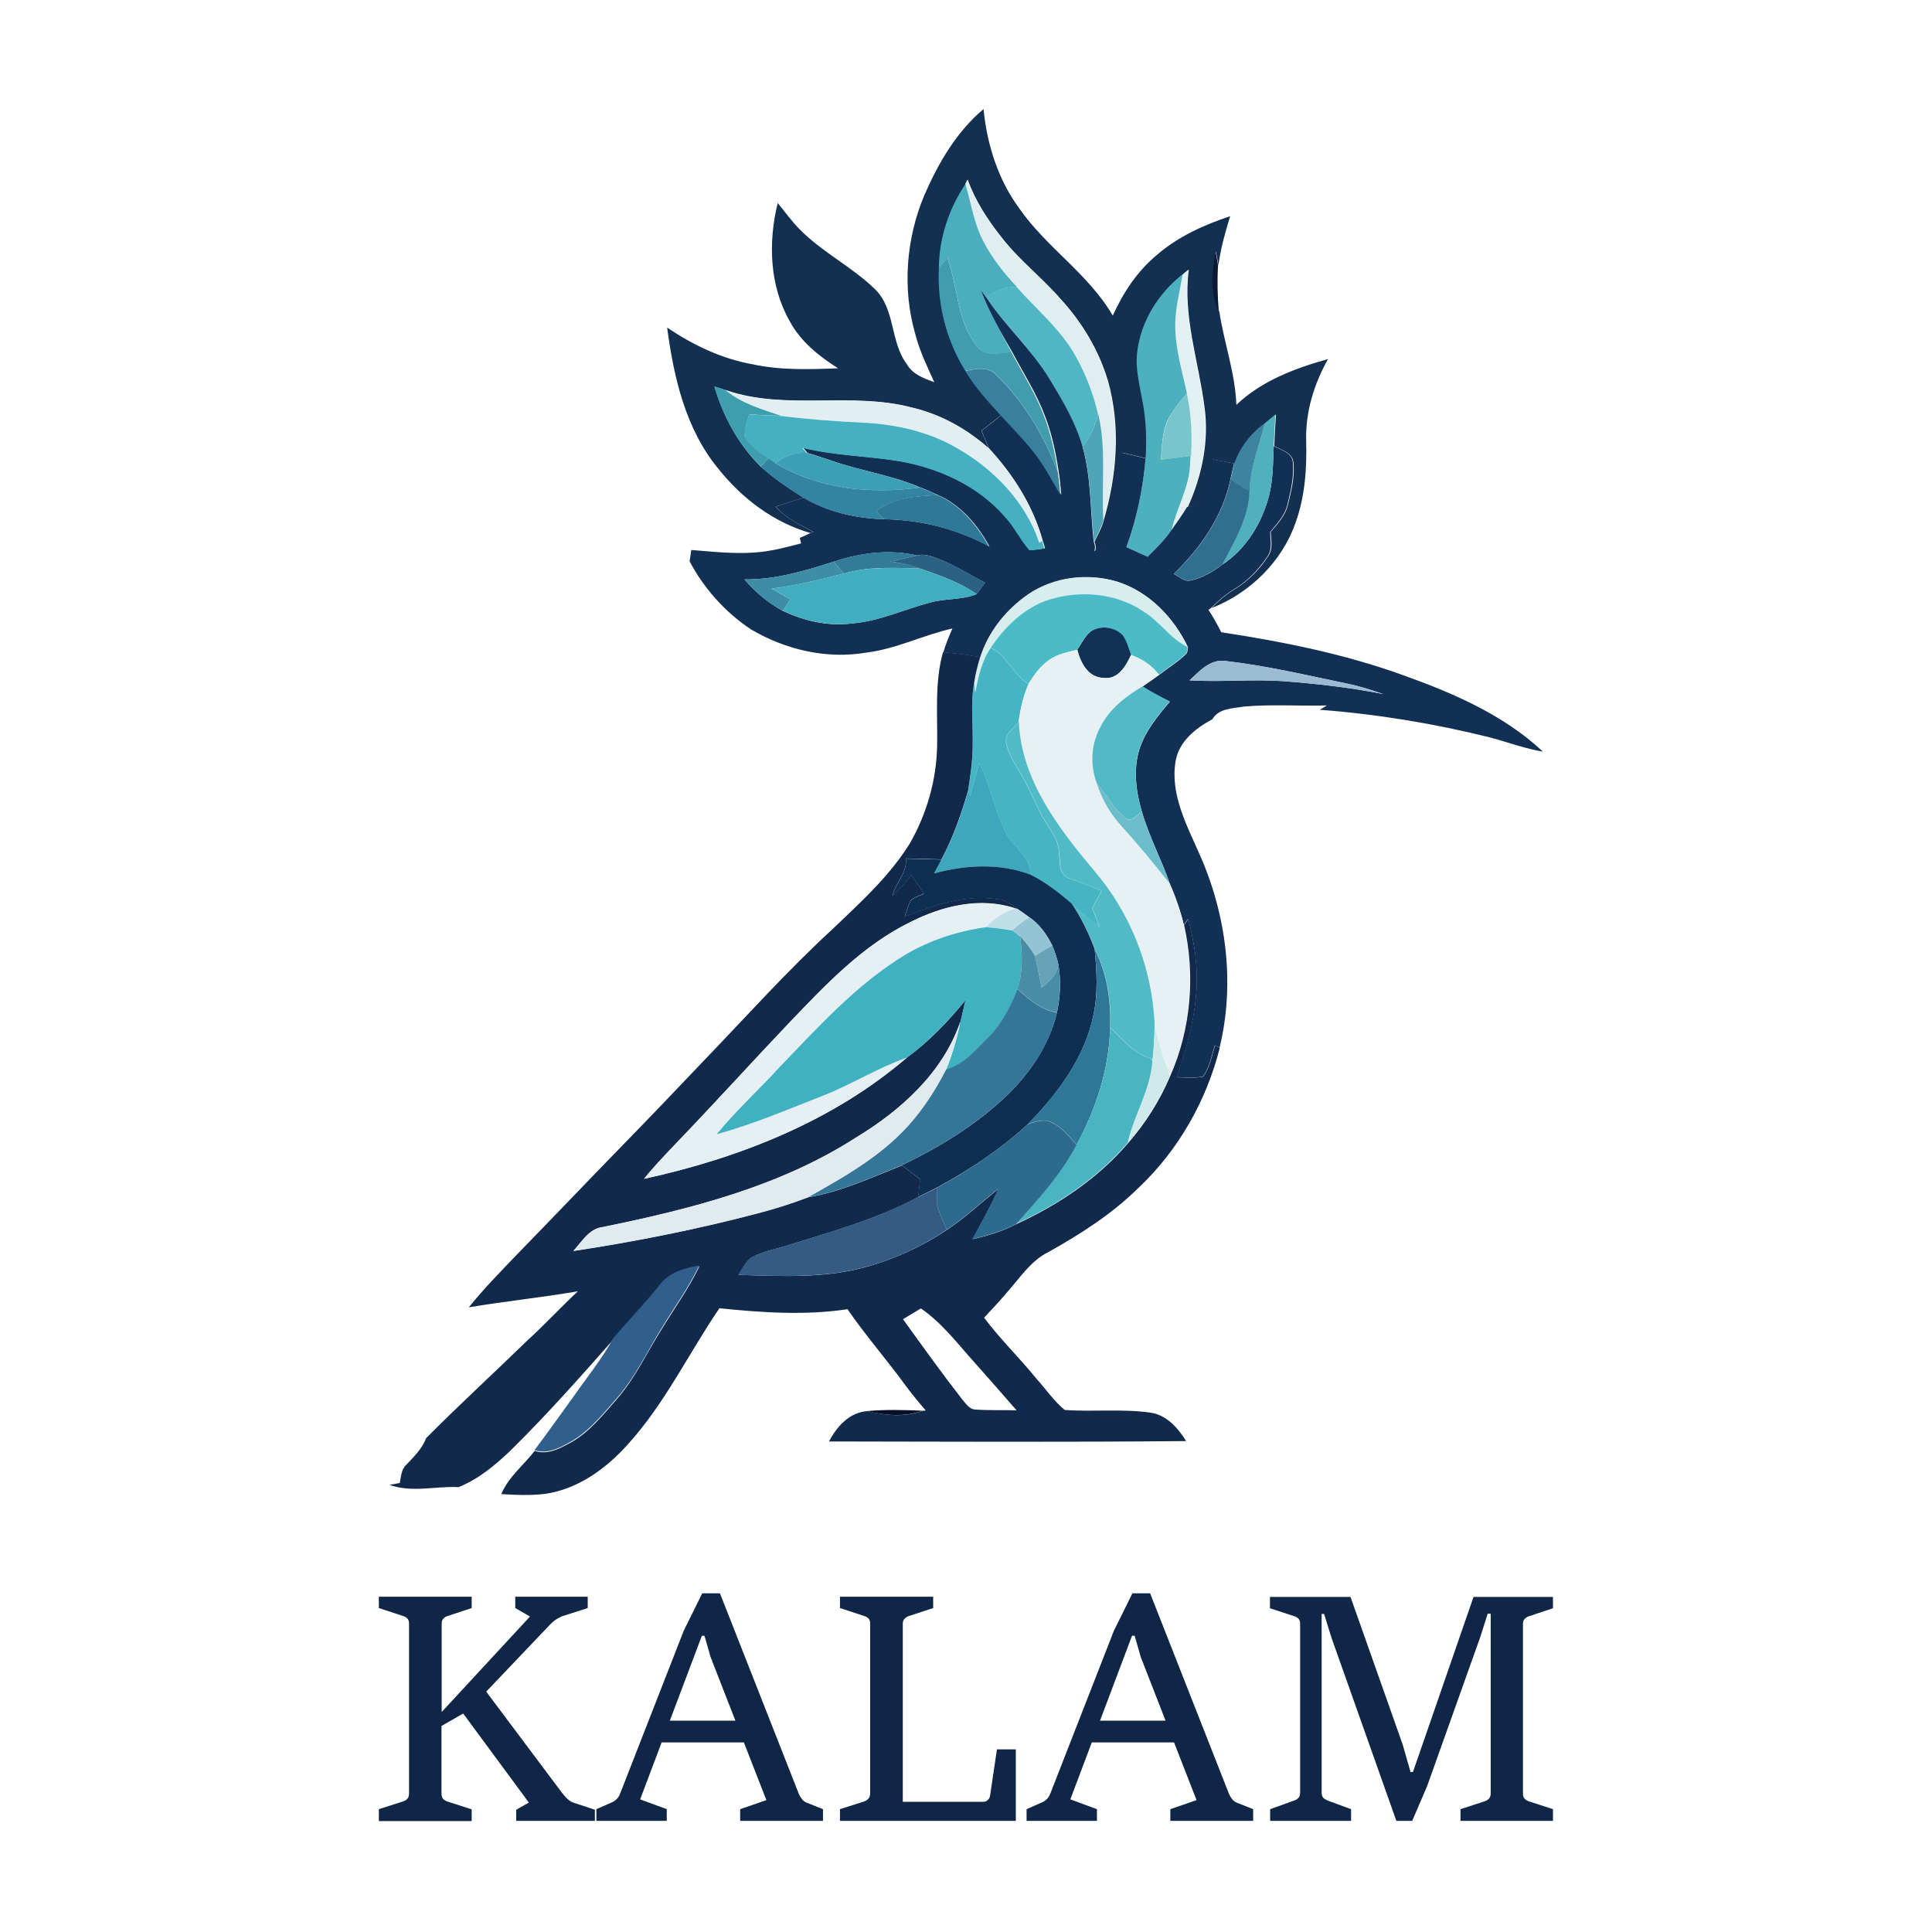
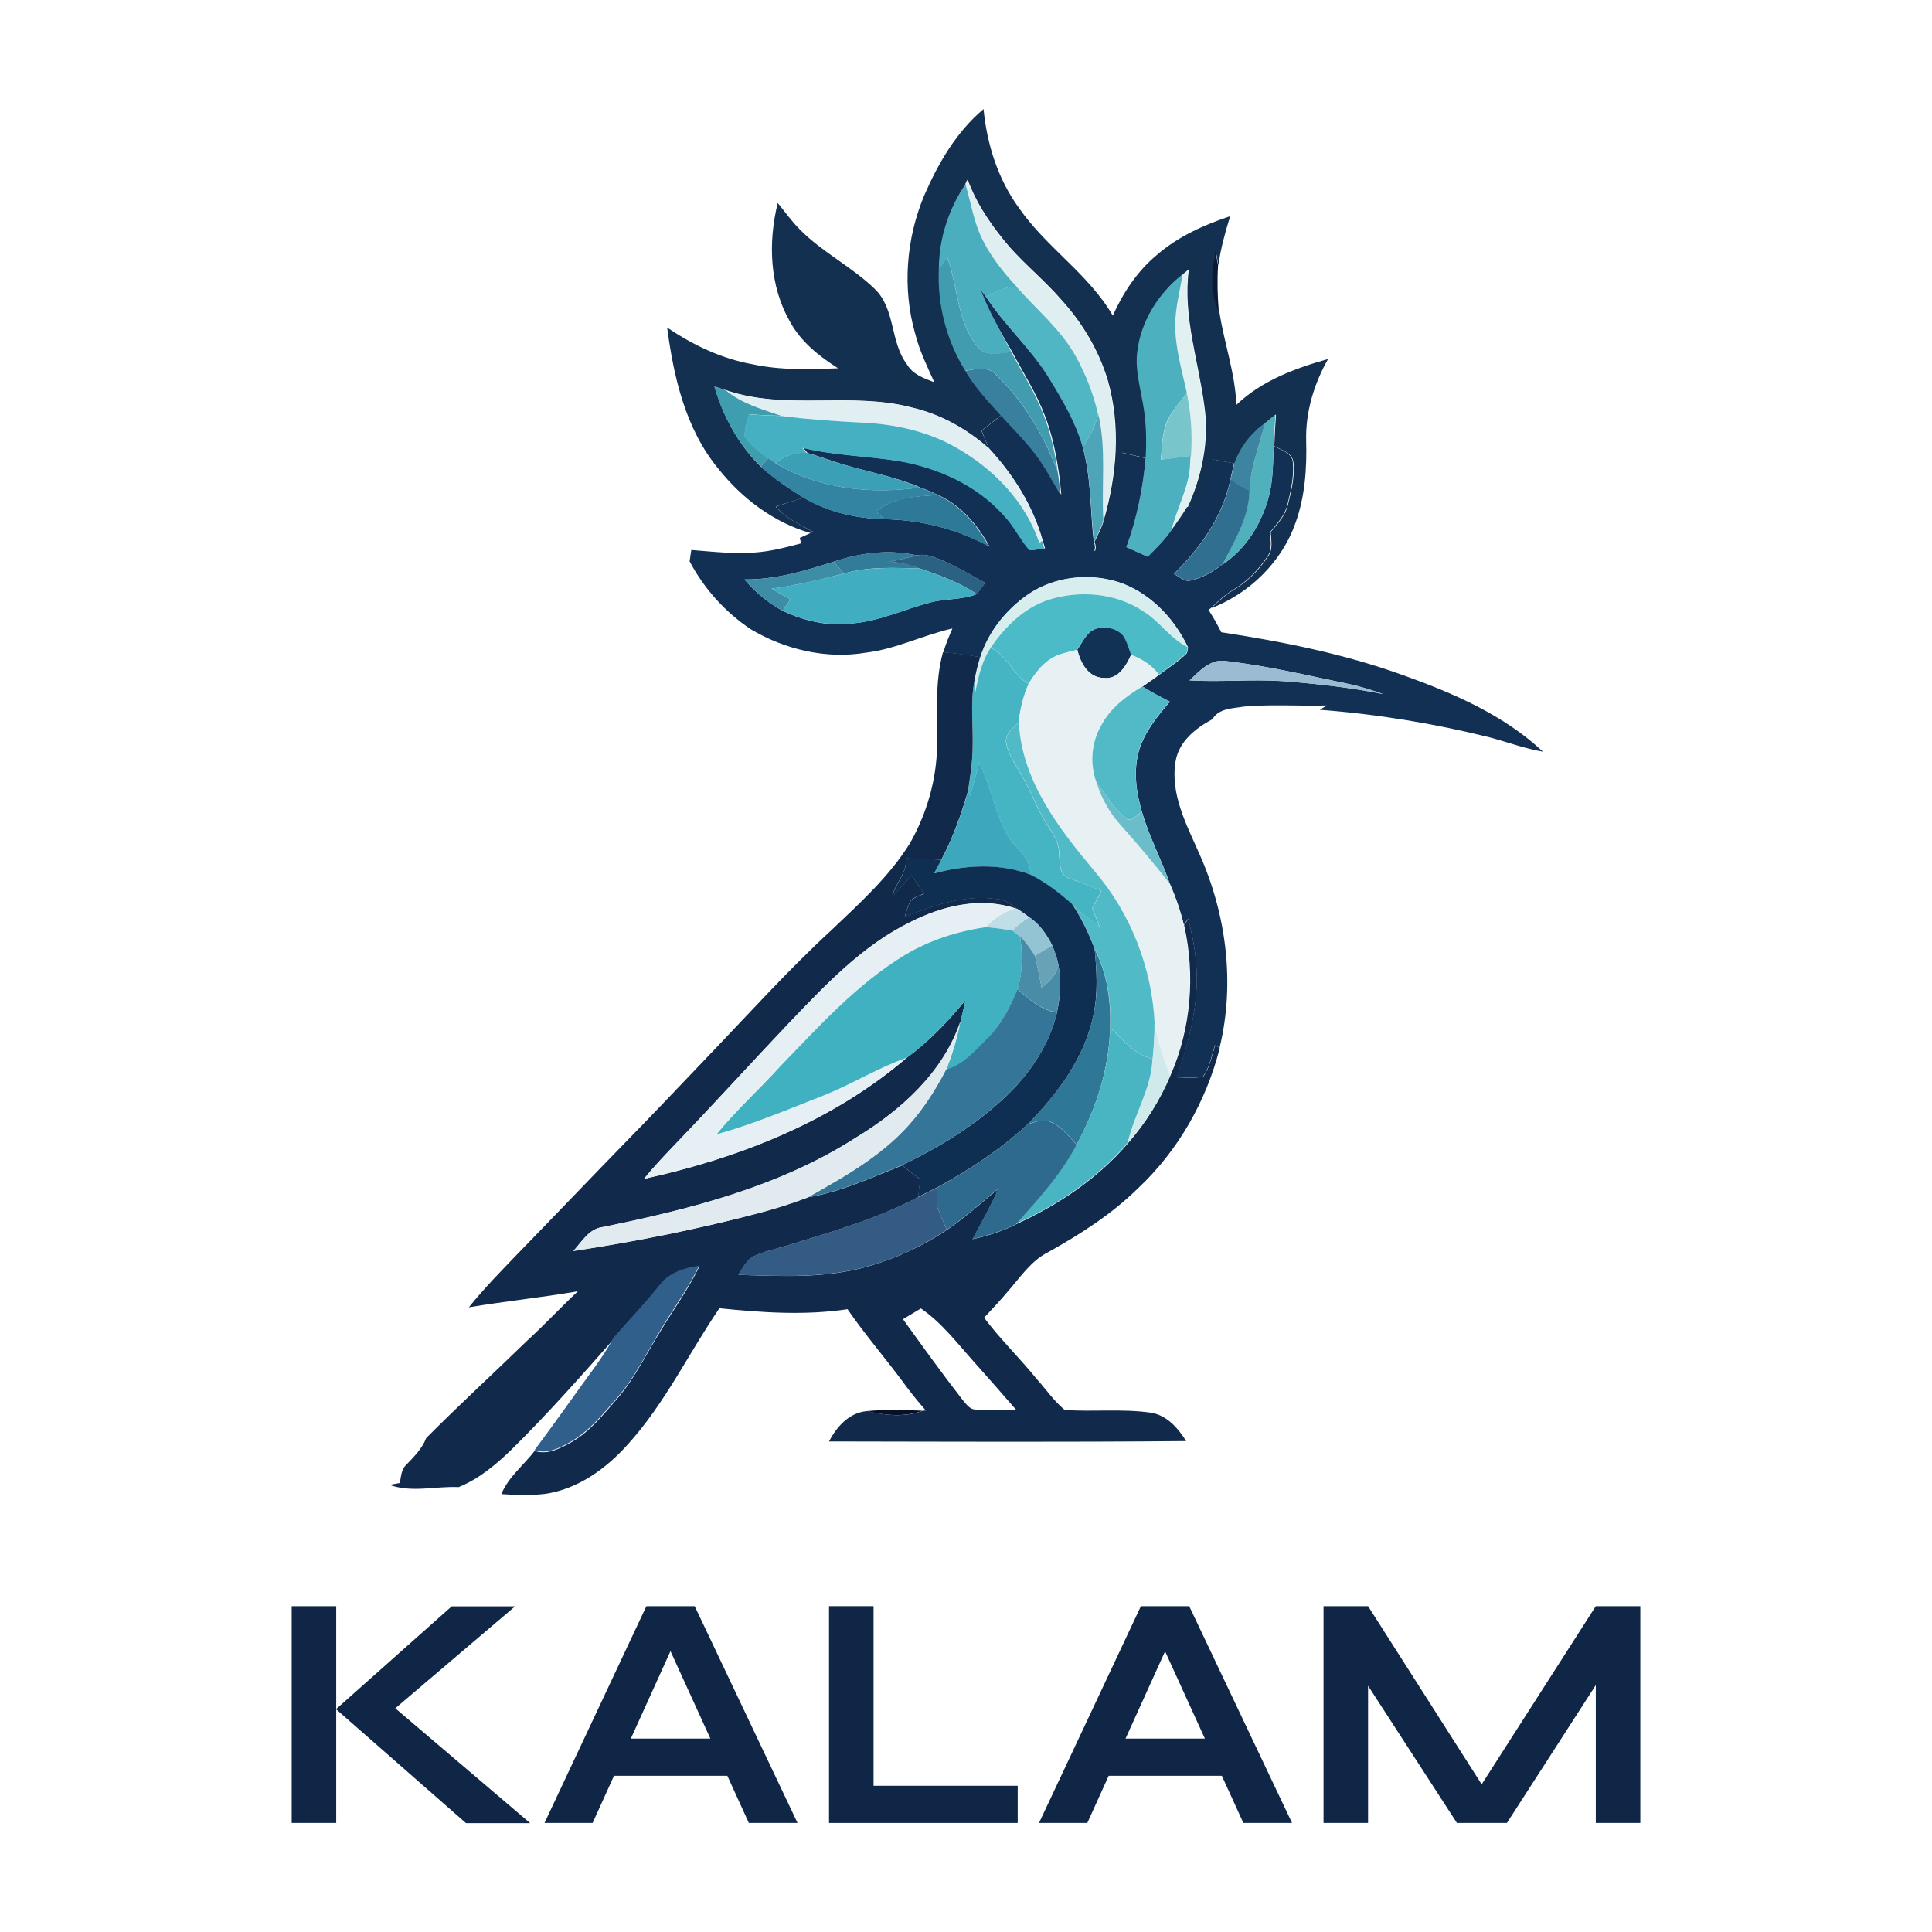
<svg xmlns="http://www.w3.org/2000/svg" version="1.1" id="Layer_1" x="0px" y="0px" viewBox="0 0 1024 1024" style="enable-background:new 0 0 1024 1024;" xml:space="preserve">
  <style type="text/css">
	.st0{fill:#777876;}
	.st1{fill:#133051;}
	.st2{fill:#DFEFF1;}
	.st3{fill:#4AAEBE;}
	.st4{fill:#0B1A34;}
	.st5{fill:#419CB0;}
	.st6{fill:#E1F1F2;}
	.st7{fill:#4DB0BE;}
	.st8{fill:#51B6C4;}
	.st9{fill:#113054;}
	.st10{fill:#39809E;}
	.st11{fill:#3E9EB0;}
	.st12{fill:#E1EFF2;}
	.st13{fill:#79C5CC;}
	.st14{fill:#44B0C1;}
	.st15{fill:#4DA5B7;}
	.st16{fill:#50B1BD;}
	.st17{fill:#3C84A0;}
	.st18{fill:#3B9FB6;}
	.st19{fill:#3383A2;}
	.st20{fill:#306F90;}
	.st21{fill:#2E7997;}
	.st22{fill:#327C99;}
	.st23{fill:#2B6283;}
	.st24{fill:#3C8DA5;}
	.st25{fill:#41ADC0;}
	.st26{fill:#D8EEEE;}
	.st27{fill:#4ABBC7;}
	.st28{fill:#123255;}
	.st29{fill:#46B5C3;}
	.st30{fill:#E7F1F3;}
	.st31{fill:#11294A;}
	.st32{fill:#9ABBD2;}
	.st33{fill:#52BAC6;}
	.st34{fill:#50BBC6;}
	.st35{fill:#3DA8BD;}
	.st36{fill:#6BBEC9;}
	.st37{fill:#0F2F52;}
	.st38{fill:#E6F0F4;}
	.st39{fill:#C0DEE8;}
	.st40{fill:#93C4D3;}
	.st41{fill:#3FB1C1;}
	.st42{fill:#488CA8;}
	.st43{fill:#67A2B6;}
	.st44{fill:#2E7796;}
	.st45{fill:#357598;}
	.st46{fill:#E0EAEF;}
	.st47{fill:#D0EAEC;}
	.st48{fill:#49B5C2;}
	.st49{fill:#2D6A8E;}
	.st50{fill:#335B84;}
	.st51{fill:#305F8C;}
	.st52{fill:#071029;}
	.st53{fill:#0F2646;}
</style>
  <g>
    <g>
      <g id="_x23_133051ff">
        <path class="st1" d="M489.9,103.5c7.4-17,17-33.6,31.4-45.7c1.8,18.7,7.7,37.4,18.9,52.6c14.4,20.8,36.8,34.8,49.6,56.9     c5.5-12.2,13-23.6,23.4-32.2c11.2-9.7,24.9-15.9,38.8-20.5c-2.6,8.6-5.1,17.2-6.2,26.1c-0.4-2.5-0.9-5-1.4-7.5     c-1.9,10.7-3.2,22,1.9,32.1c2.5,16.5,8.4,32.5,9,49.3c13.4-12.8,31.1-19.4,48.6-24.3c-7.4,13.1-12,28-11.6,43.2     c0.4,14.7-0.6,29.6-5.6,43.5c-7.2,20.7-24.3,37.4-44.6,45.3c3.7-3.7,7.7-7.3,12.3-10c7.1-4.3,13.1-10.4,17.6-17.3     c2.9-3.8,1.7-8.7,1.5-13c3.6-4.3,7.7-8.6,9.1-14.3c1.8-7.5,3.8-15.2,2.9-22.9c-0.7-5-6.4-6.3-10.1-8.4c0.2-5.6,0.5-11.1,0.9-16.7     c-1.9,1.5-3.8,3-5.6,4.6c-7.4,5.3-13.2,12.7-16.2,21.4c-3.9-0.7-7.8-1.5-11.8-2.2c-1.2,7.5-1.4,15.5-5.3,22.2     c-1.5,2.9-5.2,2.5-7.9,3.2c7.5-16.5,11.5-35.1,8.9-53.3c-3.1-24.2-11.6-48-8.3-72.7c-0.7,0.6-2.2,1.9-3,2.5     c-12.9,10.1-22.2,25.1-24.1,41.5c-1,8.8,1.4,17.5,3,26.1c1.9,9.8,2.1,19.9,1.6,29.9c-4.3-1.1-8.6-2-12.9-3     c-1.4,15.2-5.3,29.9-7.2,45.1c-0.1,4-4.3,5.3-7.1,7.1c0.6-1.6,0.4-3.3-0.3-4.9c1.7-3.7,3.9-7.4,4.9-11.4     c7-23.9,9.1-49.9,2.2-74.1c-4.8-16.1-13.7-30.9-25-43.2c-9.8-11.3-21.8-20.5-31-32.3c-7.5-9.4-14.2-19.6-18.3-31     c-0.2,0.6-0.7,1.7-0.9,2.3c-8.9,13.2-14,28.7-14.1,44.7c-0.9,19,3.9,38.2,14,54.4c5.1,8.7,12,16,18.8,23.4     c-3.5,2.8-6.9,5.5-10.5,8.3c1.3,3.1,2.5,6.2,3.9,9.3c-11.7-10.4-25.8-18.2-41.1-21.7c-32.2-8.4-66.4,1.8-98.2-9.1     c-2-0.6-4.1-1.3-6.1-1.9c4.6,15.8,12.8,30.9,24.6,42.5c7,6.2,14.7,11.5,22.7,16.4c-5,1.5-10,3.1-14.9,4.7     c5.4,6.2,12.9,9.5,19.9,13.4l-1.5,0.6c-19.5-5.6-36.3-18.4-48.8-34.1c-17.3-21-23.6-48.3-27.1-74.8c13.7,9.3,29,16.6,45.4,19.5     c14.8,3.2,30.1,2.7,45.2,2.1c-10.1-6.4-19.9-14.2-25.6-24.9c-10.8-18.9-11.5-41.9-6.4-62.7c3.9,4.7,7.4,9.7,11.7,14     c12,12.2,27.7,19.8,39.9,31.7c10.9,10.7,7.9,27.9,16.9,39.8c3,5.3,9.1,7.5,14.5,9.5c-3.8-8.4-7.8-16.6-10.1-25.6     C478.2,153,480.2,126.6,489.9,103.5z" />
      </g>
      <g id="_x23_dfeff1ff">
        <path class="st2" d="M512.6,95.3c4.2,11.4,10.8,21.6,18.3,31c9.2,11.8,21.2,21,31,32.3c11.4,12.4,20.2,27.1,25,43.2     c6.9,24.2,4.8,50.2-2.2,74.1c-1-18.8,1.7-37.8-2.7-56.3c-2.4-10.8-6.4-21.3-11.9-31c-8-14.2-20.7-24.6-31.3-36.7     c-6.8-7.4-13.2-15.3-17.8-24.3c-4.8-9.4-6.4-20-9.4-30.1C511.9,97,512.4,95.8,512.6,95.3z" />
      </g>
      <g id="_x23_4aaebeff">
        <path class="st3" d="M497.6,142.3c0.1-15.9,5.2-31.5,14.1-44.7c3,10.1,4.5,20.7,9.4,30.1c4.6,9,10.9,16.9,17.8,24.3     c-5.9-0.2-11.2,2.6-16.1,5.5c-0.9-1.2-1.9-2.5-2.8-3.7c4.3,11.4,10.4,22.1,16.1,32.9c-5.9,0.4-13.5,2.7-17.8-2.7     c-11.2-13.3-10.4-31.7-16.1-47.3C500.6,138.5,499.1,140.4,497.6,142.3z" />
      </g>
      <g id="_x23_0b1a34ff">
        <path class="st4" d="M644.2,133.1c0.5,2.5,1,5,1.4,7.5c-0.5,8.2-0.3,16.4,0.4,24.6C641,155.2,642.3,143.8,644.2,133.1z" />
      </g>
      <g id="_x23_419cb0ff">
        <path class="st5" d="M502.1,136.6c5.8,15.6,4.9,34,16.1,47.3c4.3,5.4,11.9,3.1,17.8,2.7c5.9,11.1,12.8,21.8,17.3,33.7     c3.7,9.5,5.8,19.5,7.3,29.6c-7.2-19-17.8-36.9-32.4-51.1c-4.3-5-11-3.2-16.6-2.3c-10.1-16.2-14.9-35.3-14-54.4     C499.1,140.4,500.6,138.5,502.1,136.6z" />
      </g>
      <g id="_x23_e1f1f2ff">
        <path class="st6" d="M626.8,145.5c0.7-0.6,2.2-1.9,3-2.5c-3.3,24.7,5.2,48.5,8.3,72.7c2.6,18.1-1.3,36.7-8.9,53.3     c-2.4,4.2-5.3,8-8.1,12c2.8-11.9,9.4-22.8,9.8-35.2c1.3-12.4,0.6-24.9-1.8-37.1c-2.5-12.1-6.3-24.1-6.2-36.6     C622.9,163,625.3,154.3,626.8,145.5z" />
      </g>
      <g id="_x23_4db0beff">
        <path class="st7" d="M602.7,186.9c1.8-16.4,11.2-31.4,24.1-41.5c-1.4,8.8-3.8,17.5-3.9,26.5c-0.1,12.5,3.6,24.5,6.2,36.6     c-3.8,4.3-7.4,8.9-10.1,13.9c-3.1,6.6-3.1,14.1-3.7,21.2c5.2-0.7,10.4-1.3,15.5-2c0,1,0,3,0,4c-0.3,12.4-7,23.3-9.8,35.2     c-3.6,5.3-8.2,9.8-12.7,14.3c-3.8-1.7-7.5-3.4-11.3-5.1c5.5-15.2,8.8-31.1,10.2-47.1c0.6-10,0.3-20-1.6-29.9     C604.1,204.4,601.7,195.8,602.7,186.9z" />
      </g>
      <g id="_x23_51b6c4ff">
        <path class="st8" d="M522.7,157.5c4.9-2.9,10.2-5.8,16.1-5.5c10.6,12.1,23.4,22.5,31.3,36.7c5.4,9.7,9.5,20.1,11.9,31     c-1.6,6.2-4.3,12.1-8.2,17.3c-3.7-12.9-10.6-24.6-17.6-36C546.8,185,532.8,172.8,522.7,157.5z" />
      </g>
      <g id="_x23_113054ff">
        <path class="st9" d="M519.9,153.8c0.9,1.2,1.9,2.4,2.8,3.7c10,15.3,24.1,27.6,33.5,43.3c7,11.4,13.9,23.1,17.6,36     c4.6,16.5,4,33.6,5.9,50.4c0.7,1.6,0.9,3.2,0.3,4.9c2.8-1.8,7-3.1,7.1-7.1c1.8-15.1,5.8-29.9,7.2-45.1c4.3,1,8.6,1.9,12.9,3     c-1.4,16.1-4.7,32-10.2,47.1c3.8,1.7,7.5,3.4,11.3,5.1c4.5-4.5,9.1-9,12.7-14.3c2.8-3.9,5.6-7.8,8.1-12c2.7-0.7,6.4-0.3,7.9-3.2     c3.9-6.7,4.2-14.7,5.3-22.2c3.9,0.7,7.8,1.4,11.8,2.2c-0.7,2.7-1.3,5.4-1.9,8.2c-4,19.7-15.9,36.6-30.1,50.4     c2.8,1.3,5.5,4.3,8.9,3.5c6.2-1.3,11.8-4.6,16.8-8.4c12.7-8.3,21-22,24.8-36.5c2.2-8.6,2.1-17.6,2.5-26.4     c3.7,2.1,9.5,3.4,10.1,8.4c0.8,7.7-1.1,15.5-2.9,22.9c-1.4,5.6-5.5,9.9-9.1,14.3c0.1,4.4,1.3,9.3-1.5,13     c-4.6,6.9-10.5,13-17.6,17.3c-4.6,2.7-8.5,6.3-12.3,10c-0.3,0.2-0.9,0.7-1.3,0.9c2.5,3.8,4.7,7.8,6.8,11.9     c32.7,5,65.3,11.5,96.5,22.8c26.5,9.5,53.2,21,74,40.5c-9.5-1.6-18.6-5-27.9-7.5c-29.6-7.4-59.9-12.4-90.4-14.7     c0.9-0.6,2.9-1.7,3.8-2.3c-14.7,0.4-29.4-0.7-44,0.6c-5.9,1-13.4,0.9-16.7,6.7c-8.8,4.7-17.7,11.7-19.5,22.2     c-3,17.5,5.9,33.9,12.7,49.4c14.2,31.9,18.9,68.4,10.6,102.5c-0.6-0.3-1.9-1-2.5-1.3c-1.7,5.6-2.8,11.7-6.3,16.6     c-4.6,0.9-9.4,0.4-14,0.3c6.9-20.1,12.6-41.2,10.1-62.7c-0.6-7.2-2.3-14.3-3.9-21.3c-0.6,0.8-1.8,2.5-2.3,3.3     c-1.8-7.4-4.3-14.7-7.4-21.7c-4.5-12.9-11-25-14.8-38.1c-3.2-10.7-4.7-22.4-1.4-33.2c3.1-9.7,9.7-17.7,16.2-25.3     c-5-2.5-9.9-5-14.5-8c3-2,5.9-4.1,8.8-6.2c4.7-3.7,9.9-6.8,14.2-11c1-0.9,0.8-2.4,1.1-3.6c-7.5-15.8-20.7-29.5-37.6-34.8     c-15.6-4.6-33.3-2.5-46.9,6.7c-11.7,8-21.2,19.7-25.5,33.4c-6.5-1.2-13.1-2.1-19.7-2.6c1.2-4.4,3-8.5,4.8-12.7     c-15.5,3.5-29.9,10.9-45.7,12.8c-21.1,3.6-43-1.6-61.2-12.4c-13.6-9.1-24.8-21.6-32.4-36c0.3-2,0.6-4,0.9-6     c11.3,0.9,22.7,2.2,34.1,1.3c8.2-0.6,16.2-2.7,24.1-4.8c-0.2-0.7-0.5-2.2-0.7-2.9c1.9-0.8,3.8-1.7,5.7-2.6l1.5-0.6     c-7-3.9-14.6-7.1-19.9-13.4c4.9-1.6,9.9-3.3,14.9-4.7c12.9,7.7,27.9,11,42.8,11.4c19.4,0.3,38.5,5.2,55.6,14.5     c-6.3-11.4-15.1-21.9-27.2-27.3c-3.1-1.4-6.2-2.8-9.4-4c-15.4-6.6-32.2-8.9-48-14.5c-4-1.3-7.9-2.7-11.9-3.8     c-0.6-0.7-1.7-2.1-2.3-2.8c16.7,4.1,33.9,4.3,50.8,7c20.9,3.6,41.6,12.8,55.9,28.9c5.3,5.5,8.5,12.6,13.5,18.3     c2.7,0,5.3-0.5,8-0.9c-0.3-1-0.9-3-1.2-4c-5.1-18.5-15.6-35-28.5-49c-1.4-3-2.7-6.2-3.9-9.3c3.5-2.7,7-5.5,10.5-8.3     c5.6,6,11.3,12,16.6,18.4c6,7.3,10.4,15.7,15.1,23.8c-0.4-4.1-0.7-8.2-1.4-12.3c-1.5-10.1-3.6-20.1-7.3-29.6     c-4.5-11.9-11.4-22.6-17.3-33.7C530.3,175.9,524.2,165.2,519.9,153.8 M441.9,297.7c-15.3,4.9-31,9.6-47.3,9.4     c5.7,6.8,12.5,12.4,20.2,16.6c11.5,5.5,24.3,8.4,37.1,6.7c14.2-1.2,27.3-7.4,40.9-11c8.1-2.3,16.9-1.3,24.8-4.5c1.5-2,3-4,4.5-6     c-8.2-4.4-16.1-9.3-24.7-12.7c-3.6-1.3-7.5-2.9-11.4-1.8C471.4,291,456,293,441.9,297.7 M630.5,360.6c16.4,1,32.9-0.7,49.3,0.4     c17.9,1.4,35.8,3.3,53.4,6.9c-6.2-2.2-12.5-4.2-18.9-5.5c-21.3-4.4-42.6-9.5-64.3-12C641.8,348.9,635.8,355.6,630.5,360.6z" />
      </g>
      <g id="_x23_39809eff">
        <path class="st10" d="M511.6,196.6c5.6-1,12.3-2.7,16.6,2.3c14.6,14.2,25.2,32.1,32.4,51.1c0.7,4.1,1,8.2,1.4,12.3     c-4.7-8.1-9.1-16.5-15.1-23.8c-5.2-6.4-11-12.3-16.6-18.4C523.6,212.7,516.7,205.3,511.6,196.6z" />
      </g>
      <g id="_x23_3e9eb0ff">
        <path class="st11" d="M378.6,204.9c2,0.6,4,1.3,6.1,1.9c8.6,7.1,19.4,10.1,29.7,13.6c-5.8-0.2-11.6-0.3-17.3-0.9     c-1,3.8-2.4,7.7-2.4,11.7c3.1,4.9,8,8.3,12.6,11.7c-1.4,1.5-2.7,2.9-4,4.4C391.4,235.8,383.2,220.7,378.6,204.9z" />
      </g>
      <g id="_x23_e1eff2ff">
        <path class="st12" d="M414.4,220.5c-10.3-3.5-21.2-6.6-29.7-13.6c31.8,10.9,66,0.7,98.2,9.1c15.3,3.5,29.4,11.3,41.1,21.7     c12.9,14,23.4,30.5,28.5,49c-0.4,0.3-1.1,0.8-1.4,1.1c-7.2-21.5-23.9-38.8-43.3-50.1c-15.3-9-33-12.9-50.6-13.7     C442.8,223.3,428.5,222.3,414.4,220.5z" />
      </g>
      <g id="_x23_79c5ccff">
        <path class="st13" d="M629.1,208.6c2.5,12.2,3.1,24.7,1.8,37.1c0-1,0-3,0-4c-5.2,0.7-10.4,1.3-15.5,2c0.5-7.1,0.6-14.6,3.7-21.2     C621.7,217.4,625.2,212.8,629.1,208.6z" />
      </g>
      <g id="_x23_44b0c1ff">
        <path class="st14" d="M397,219.6c5.8,0.5,11.6,0.7,17.3,0.9c14.2,1.8,28.4,2.8,42.7,3.5c17.6,0.8,35.3,4.7,50.6,13.7     c19.4,11.2,36.1,28.5,43.3,50.1c0.3-0.3,1.1-0.8,1.4-1.1c0.3,1,0.9,3,1.2,4c-2.7,0.4-5.3,0.9-8,0.9c-5-5.7-8.2-12.8-13.5-18.3     c-14.3-16.1-34.9-25.3-55.9-28.9c-16.9-2.7-34.2-2.9-50.8-7c0.6,0.7,1.7,2.1,2.3,2.8c-6.2-0.7-12,1.6-16.8,5.3     c-1.3-0.8-2.5-1.6-3.7-2.4c-4.6-3.4-9.6-6.8-12.6-11.7C394.6,227.3,396,223.4,397,219.6z" />
      </g>
      <g id="_x23_4da5b7ff">
        <path class="st15" d="M573.9,236.8c3.8-5.1,6.6-11,8.2-17.3c4.4,18.5,1.6,37.5,2.7,56.3c-1.1,4-3.2,7.6-4.9,11.4     C577.9,270.4,578.4,253.3,573.9,236.8z" />
      </g>
      <g id="_x23_50b1bdff">
        <path class="st16" d="M670.4,224.3c1.9-1.5,3.7-3.1,5.6-4.6c-0.3,5.6-0.7,11.1-0.9,16.7c-0.4,8.8-0.3,17.8-2.5,26.4     c-3.8,14.5-12.1,28.2-24.8,36.5c6.4-12.4,14-24.8,14.4-39.1C662.6,247.7,667.6,236.2,670.4,224.3z" />
      </g>
      <g id="_x23_3c84a0ff">
        <path class="st17" d="M654.2,245.7c3-8.7,8.8-16.1,16.2-21.4c-2.8,12-7.8,23.4-8.1,35.9c-3.6-1.7-6.9-3.9-10-6.3     C652.9,251.1,653.5,248.4,654.2,245.7z" />
      </g>
      <g id="_x23_3b9fb6ff">
        <path class="st18" d="M411,245.4c4.8-3.7,10.6-6,16.8-5.3c4,1.1,8,2.5,11.9,3.8c15.8,5.5,32.5,7.9,48,14.5     C461.7,262,433.7,259.3,411,245.4z" />
      </g>
      <g id="_x23_3383a2ff">
        <path class="st19" d="M403.2,247.4c1.3-1.5,2.7-2.9,4-4.4c1.2,0.8,2.4,1.6,3.7,2.4c22.8,13.9,50.7,16.6,76.7,13     c3.2,1.2,6.3,2.5,9.4,4c-11.3,0.7-23.4,1.2-32.6,8.5c1.4,1.4,2.8,2.9,4.2,4.3c-14.9-0.4-29.9-3.7-42.8-11.4     C417.9,258.9,410.2,253.6,403.2,247.4z" />
      </g>
      <g id="_x23_306f90ff">
        <path class="st20" d="M622.2,304.2c14.2-13.8,26.1-30.7,30.1-50.4c3.1,2.4,6.4,4.6,10,6.3c-0.4,14.4-8,26.8-14.4,39.1     c-5.1,3.7-10.6,7.1-16.8,8.4C627.7,308.5,625,305.5,622.2,304.2z" />
      </g>
      <g id="_x23_2e7997ff">
        <path class="st21" d="M464.4,270.9c9.2-7.4,21.3-7.9,32.6-8.5c12.1,5.4,20.9,16,27.2,27.3c-17-9.3-36.2-14.2-55.6-14.5     C467.2,273.8,465.8,272.4,464.4,270.9z" />
      </g>
      <g id="_x23_327c99ff">
        <path class="st22" d="M441.9,297.7c14.1-4.8,29.5-6.7,44.2-3.3c-4.8,1.1-9.6,2.3-14.4,3.3c5.4,0.4,10.7,1.7,15.8,3.6     c-13.5-0.3-27.2-1.2-40.2,2.7C445.5,301.9,443.7,299.8,441.9,297.7z" />
      </g>
      <g id="_x23_2b6283ff">
        <path class="st23" d="M486.1,294.4c3.9-1.1,7.8,0.5,11.4,1.8c8.6,3.4,16.6,8.3,24.7,12.7c-1.5,2-3,4-4.5,6     c-9.2-6.3-19.7-10-30.2-13.6c-5.1-1.8-10.4-3.2-15.8-3.6C476.5,296.7,481.3,295.5,486.1,294.4z" />
      </g>
      <g id="_x23_3c8da5ff">
        <path class="st24" d="M394.6,307.1c16.3,0.2,31.9-4.5,47.3-9.4c1.8,2.1,3.6,4.2,5.4,6.3c-12.6,3.2-25.3,6.3-38.3,8     c3.3,1.9,6.5,3.8,9.9,5.7c-1.3,2-2.7,4-4,6C407.1,319.6,400.3,313.9,394.6,307.1z" />
      </g>
      <g id="_x23_41adc0ff">
        <path class="st25" d="M447.3,304c13.1-3.8,26.8-3,40.2-2.7c10.4,3.6,21,7.3,30.2,13.6c-7.9,3.2-16.7,2.2-24.8,4.5     c-13.7,3.6-26.7,9.8-40.9,11c-12.7,1.6-25.6-1.2-37.1-6.7c1.3-2,2.6-4,4-6c-3.3-1.9-6.6-3.8-9.9-5.7     C421.9,310.3,434.6,307.2,447.3,304z" />
      </g>
      <g id="_x23_d8eeeeff">
        <path class="st26" d="M545,314.9c13.6-9.2,31.3-11.3,46.9-6.7c16.9,5.3,30.1,19,37.6,34.8c-9.2-4.5-14.8-13.6-23.4-18.9     c-14.5-9.8-33.5-11.4-50-6.3c-13.2,4.2-23.5,14.3-31,25.6c-4.8,7-6.6,15.4-8.2,23.6c-0.2-1.9-0.4-3.7-0.5-5.6     c0.7-4.4,1.7-8.8,3.1-13C523.8,334.7,533.3,323,545,314.9z" />
      </g>
      <g id="_x23_4abbc7ff">
        <path class="st27" d="M556.1,317.8c16.5-5.1,35.5-3.5,50,6.3c8.6,5.3,14.2,14.4,23.4,18.9c-0.3,1.2-0.1,2.7-1.1,3.6     c-4.3,4.2-9.5,7.3-14.2,11c-3.7-5-9-8.3-14.8-10.5c-1.3-3.5-2.2-7.3-4.4-10.4c-4.2-4.5-11.9-5.5-17-2c-3.1,2.6-4.9,6.3-7.1,9.7     c-5,1.3-10.3,2.2-14.6,5.2c-4.7,3.2-8.2,8-11.1,12.8c-8.4-4.6-11.2-15.1-20.1-19.1C532.7,332.1,542.9,322,556.1,317.8z" />
      </g>
      <g id="_x23_123255ff">
        <path class="st28" d="M578.1,334.7c5.1-3.5,12.8-2.5,17,2c2.2,3.1,3.1,6.9,4.4,10.4c-2.7,5.8-6.8,13.2-14.4,12.2     c-8.2,0-12.4-7.9-14.1-14.9C573.2,341.1,575,337.3,578.1,334.7z" />
      </g>
      <g id="_x23_46b5c3ff">
        <path class="st29" d="M525.1,343.4c8.9,4,11.7,14.4,20.1,19.1c-2.8,6.4-4.4,13.3-5.3,20.2c-2.7,3.1-7.1,6-6.7,10.7     c1.1,6.7,5.4,12.3,8.6,18.2c4.9,8.2,7.9,17.4,13.1,25.4c2.8,4.5,6.3,9,6.3,14.6c0.7,4.7-0.4,11.5,5,13.8c5.9,2,11.8,4.3,17.6,6.7     c-1.6,3.1-3.3,6.2-4.9,9.3c1.3,3.3,2.6,6.6,3.8,9.9c-4.8-4.1-10.4-7.4-14.6-12.2c-6.8-5.9-14-11.5-22.1-15.5     c0.9-9.5-8.8-14.3-12.6-21.8c-6.3-11.8-8.3-25.4-14.4-37.4c-1.6,5.8-3.1,11.7-4.8,17.5c-0.3-0.6-0.8-1.9-1.1-2.6     c1.2-7.5,2.3-15,2.4-22.5c0.4-11.8-1.3-23.7,0.9-35.3c0.1,1.9,0.3,3.7,0.5,5.6C518.5,358.8,520.3,350.4,525.1,343.4z" />
      </g>
      <g id="_x23_e7f1f3ff">
        <path class="st30" d="M556.4,349.6c4.3-3,9.6-3.9,14.6-5.2c1.7,7,5.9,14.9,14.1,14.9c7.6,0.9,11.7-6.4,14.4-12.2     c5.8,2.1,11.1,5.5,14.8,10.5c-2.9,2.1-5.8,4.2-8.8,6.2c-8.8,5.3-17.4,11.8-22.1,21.2c-5.1,9.1-5.7,20.4-2.1,30.1     c2.6,8.3,7,16,12.8,22.5c9,10,17.6,20.3,25.9,30.9c3,7,5.6,14.2,7.4,21.7c6,26.6,3.7,54.9-7.3,79.9c-3.1-9-6.4-18-8.2-27.4     c-1.4-29.6-12.6-58.5-31.9-81c-19-22.7-38.6-48.2-40.1-79.1c0.9-6.9,2.4-13.8,5.3-20.2C548.2,357.6,551.6,352.9,556.4,349.6z" />
      </g>
      <g id="_x23_11294aff">
        <path class="st31" d="M496.7,395.1c0.3-16.5-1.4-33.3,3.1-49.4c6.6,0.5,13.2,1.3,19.7,2.6c-1.3,4.2-2.4,8.6-3.1,13     c-2.2,11.7-0.5,23.6-0.9,35.3c-0.1,7.6-1.3,15.1-2.4,22.5c-3.6,12.5-8,24.9-14.1,36.4c-6.3-0.2-12.6-0.4-18.9-0.5     c0.9,7.6-5.6,12.9-7.1,19.9c3.6-3.4,6.9-7.2,10.1-11.1c2.2,3.2,4.4,6.5,6.6,9.8c-2.3,1.1-5,1.8-6.9,3.6c-1.6,2.7-2.3,5.7-3.3,8.7     c15.5-6.2,32-11.9,48.9-9.4c4.3,0.1,7.7,3,11.1,5.3l-1.4-0.4c-18.6-6.2-38.6-1.3-55.6,7.3c-25.1,12.3-44.6,32.9-63.6,52.9     c-20.6,21.6-40.6,43.8-61.3,65.3c-5.5,5.8-11.1,11.6-16.1,17.9c50.3-11,100-30.5,139.4-64.4c11.7-8.6,21.8-19.2,30.9-30.4     c-0.9,3.7-1.7,7.5-2.6,11.3c-9.3,27.2-31.6,47.2-55.6,61.7c-40.3,25.9-87.5,37.8-133.9,47.3c-7.4,0.8-11.2,7.8-15.7,12.7     c32.9-5,65.7-11.5,97.9-20c8.9-2.4,17.7-5.2,26.4-8.4c17.4-2.9,33.5-10.4,49.8-16.9c3.2,2.5,6.5,4.9,9.7,7.4     c-0.4,3.1-0.8,6.2-1.1,9.4c-22.3,11.8-46.6,18.6-70.6,26c-5.5,1.6-11.2,2.8-16.4,5.3c-4.1,1.9-5.9,6.4-8.3,9.9     c22.9,0.7,46.4,2,68.7-4.5c14.9-4.2,29-10.8,41.9-19.4c9.6-6.5,18.2-14.4,27.2-21.7c-4,9.2-9,17.9-13.7,26.7     c8-1.8,15.9-4.2,23.2-8c22.3-10.2,43.2-24.2,59.2-42.9c9.3-10.6,16.9-22.7,22.4-35.7c11-25,13.3-53.4,7.3-79.9     c0.6-0.8,1.7-2.5,2.3-3.3c1.6,7,3.2,14.1,3.9,21.3c2.4,21.5-3.2,42.6-10.1,62.7c4.7,0.1,9.4,0.5,14-0.3c3.5-4.9,4.6-11,6.3-16.6     c0.6,0.3,1.9,1,2.5,1.3c-7.1,28.1-22,54.4-43.2,74.3c-14,13.8-30.6,24.4-47.6,33.9c-9.1,4.5-14.7,13.1-21.2,20.5     c-4.1,4.9-8.5,9.6-12.9,14.3c8.5,11.4,18.8,21.3,27.7,32.3c5,5.5,9.2,11.8,15,16.6c15.1,1.1,30.3-0.7,45.3,1.4     c8.7,1.2,14.7,8.1,19.1,15.1c-63.1,0.6-126.2,0.3-189.3,0.2c4.1-7.9,10.8-15.4,20.3-16.1c9.7,2.4,19.9,3.4,29.5-0.2l1.5-0.1     c-3.6-4.1-7.1-8.4-10.4-12.8c-10.1-13.9-21.4-26.8-31.1-40.9c-22.5,3.4-45.4,1.8-67.9-0.5c-16.3,23.9-28.9,50.5-48.5,72.1     c-11.5,12.9-26.5,23.8-44,26.3c-7.7,0.9-15.4,0.6-23.1,0.1c3.8-9.1,11.8-15.3,17.7-22.9c7,2.4,13.8-1.5,19.8-4.8     c9.6-5.6,16.6-14.5,23.8-22.7c9.6-11,15.7-24.3,23.4-36.5c6.8-11.3,14.6-21.9,20.3-33.8c-7.7,1.2-15.8,3.5-20.8,10     c-7.8,9.8-16.5,18.8-24.5,28.4c-17.7,20.1-35.5,40.2-54.6,59c-8.2,7.9-17.1,15.3-27.7,19.6c-12.3-0.6-24.7,3.1-36.7-1.2     c1.8-0.3,3.6-0.6,5.5-1c0.7-3.3,0.7-7.1,3.4-9.6c4.1-4.3,8.4-8.5,10.6-14.2c17.5-17.6,35.8-34.4,53.6-51.7     c9.2-8.4,17.7-17.6,26.8-26.1c-19.2,3.3-38.6,5.3-57.8,8.5c8.1-10.1,17.2-19.3,26.2-28.7c18.5-19,36.8-38.2,55.3-57.2     c14.7-15,29.1-30.2,43.6-45.4c22.3-23.2,43.8-47.2,67.5-69c14.8-14.1,30.2-28,41.1-45.5C491.3,431.2,496.4,413.2,496.7,395.1      M478.6,699.2c10.3,14.3,20.5,28.5,31.3,42.4c2,2.2,3.8,5.5,7.3,5.5c7.2,0.5,14.4,0.2,21.6,0.4c-7.5-8.6-14.9-17.1-22.5-25.6     c-8.9-9.9-17.1-20.8-28.2-28.4C484.9,695.4,481.7,697.3,478.6,699.2z" />
      </g>
      <g id="_x23_9abbd2ff">
        <path class="st32" d="M630.5,360.6c5.3-5,11.3-11.7,19.5-10.2c21.7,2.5,42.9,7.6,64.3,12c6.4,1.3,12.7,3.3,18.9,5.5     c-17.6-3.5-35.5-5.5-53.4-6.9C663.4,359.9,646.9,361.6,630.5,360.6z" />
      </g>
      <g id="_x23_52bac6ff">
        <path class="st33" d="M583.4,385c4.7-9.4,13.3-15.9,22.1-21.2c4.7,2.9,9.6,5.5,14.5,8c-6.5,7.6-13.1,15.6-16.2,25.3     c-3.2,10.8-1.8,22.5,1.4,33.2c-2.8,1.5-5.3,5.8-8.7,3.3c-6.2-5.1-10.2-12.3-15.2-18.5C577.6,405.4,578.3,394.1,583.4,385z" />
      </g>
      <g id="_x23_50bbc6ff">
        <path class="st34" d="M533.3,393.3c-0.4-4.7,4-7.5,6.7-10.7c1.4,30.9,21,56.3,40.1,79.1c19.3,22.5,30.5,51.4,31.9,81     c0,6.5-0.4,12.9-1.1,19.4c-0.2-0.3-0.7-0.8-1-1.1c-9.1-2.6-14.8-10.2-21.4-16.3c0.4-14.3-1.5-28.7-8.2-41.5     c-3.1-8.5-7.1-16.6-12.1-24.1c4.2,4.8,9.8,8,14.6,12.2c-1.2-3.3-2.5-6.6-3.8-9.9c1.6-3.1,3.3-6.2,4.9-9.3     c-5.8-2.3-11.7-4.7-17.6-6.7c-5.4-2.3-4.2-9.1-5-13.8c0-5.6-3.5-10.1-6.3-14.6c-5.2-8-8.2-17.2-13.1-25.4     C538.7,405.7,534.4,400.1,533.3,393.3z" />
      </g>
      <g id="_x23_3da8bdff">
        <path class="st35" d="M519,404.3c6.1,12,8.1,25.5,14.4,37.4c3.8,7.6,13.5,12.4,12.6,21.8c-16.3-6-34.3-5.1-50.9-0.6     c1.3-2.4,2.6-4.9,3.9-7.3c6.1-11.5,10.6-23.8,14.1-36.4c0.3,0.6,0.8,1.9,1.1,2.6C515.9,416,517.4,410.1,519,404.3z" />
      </g>
      <g id="_x23_6bbec9ff">
        <path class="st36" d="M581.3,415.1c5,6.2,9,13.4,15.2,18.5c3.4,2.6,6-1.8,8.7-3.3c3.8,13.1,10.3,25.3,14.8,38.1     c-8.3-10.6-16.9-20.9-25.9-30.9C588.3,431.1,583.9,423.4,581.3,415.1z" />
      </g>
      <g id="_x23_0f2f52ff">
        <path class="st37" d="M480.1,455.1c6.3,0.1,12.6,0.3,18.9,0.5c-1.3,2.4-2.6,4.9-3.9,7.3c16.6-4.5,34.6-5.5,50.9,0.6     c8.1,4,15.3,9.6,22.1,15.5c5,7.5,9,15.7,12.1,24.1c1.1,11.5,1.8,23.2-0.6,34.6c-4.5,22.7-19,42-34.9,58.2     c-14.4,13.3-30.8,24.1-47.9,33.4c-3.4,1.8-6.8,3.4-10.2,5.1c0.3-3.1,0.7-6.3,1.1-9.4c-3.3-2.5-6.5-4.9-9.7-7.4     c20.3-9.7,39.8-21.7,56-37.3c12.3-12,22.2-26.8,26.2-43.6c1.8-8.3,2.2-16.9,0.8-25.3c-0.7-3.5-1.9-6.9-3.3-10.3     c-2.9-5.8-6.7-11.3-12.1-14.9c-2-1.5-4-2.9-6.1-4.3c-3.4-2.3-6.7-5.2-11.1-5.3c-16.9-2.5-33.4,3.2-48.9,9.4c1-2.9,1.7-6,3.3-8.7     c1.9-1.8,4.6-2.5,6.9-3.6c-2.2-3.3-4.4-6.6-6.6-9.8c-3.2,3.9-6.4,7.7-10.1,11.1C474.5,468,481,462.7,480.1,455.1z" />
      </g>
      <g id="_x23_e6f0f4ff">
        <path class="st38" d="M482.4,488.8c17-8.6,37-13.4,55.6-7.3c-5.9,1.9-11.2,5.1-15.3,9.8c-15.1,2.2-29.8,6.9-43,14.7     c-25.4,15.5-45.4,37.7-66,58.8c-11.2,12.3-23.6,23.4-34,36.3c19.4-5.3,37.9-13.2,56.5-20.5c15.2-5.9,29.1-14.8,44.5-20.2     c-39.4,33.9-89.1,53.4-139.4,64.4c5-6.3,10.6-12.1,16.1-17.9c20.7-21.5,40.7-43.6,61.3-65.3C437.8,521.7,457.3,501.1,482.4,488.8     z" />
      </g>
      <g id="_x23_c0dee8ff">
        <path class="st39" d="M538,481.5l1.4,0.4c2.1,1.3,4.1,2.8,6.1,4.3c-3.3,1.9-6.3,4.3-9.1,7c-4.6-0.9-9.2-1.4-13.8-1.8     C526.8,486.7,532.1,483.4,538,481.5z" />
      </g>
      <g id="_x23_93c4d3ff">
        <path class="st40" d="M536.5,493.2c2.7-2.7,5.8-5.1,9.1-7c5.4,3.6,9.2,9.2,12.1,14.9c-3.1,1.8-6.1,3.6-9.2,5.4     c-2.2-3.7-4.8-7.2-7.8-10.3C539.3,495.2,537.9,494.1,536.5,493.2z" />
      </g>
      <g id="_x23_3fb1c1ff">
        <path class="st41" d="M479.7,506.1c13.1-7.8,27.9-12.6,43-14.7c4.6,0.4,9.3,1,13.8,1.8c1.4,1,2.8,2,4.2,3.1     c1.2,9.3,1.5,19-1.4,28c-3.8,9.7-8.9,19.2-16.3,26.7c-6.4,6.3-12.6,13.7-21.6,16.2c3.4-8.3,5.9-17,7.7-25.8     c0.9-3.7,1.7-7.5,2.6-11.3c-9.2,11.2-19.3,21.8-30.9,30.4c-15.4,5.4-29.3,14.2-44.5,20.2c-18.7,7.3-37.2,15.2-56.5,20.5     c10.5-12.9,22.9-24,34-36.3C434.2,543.8,454.3,521.5,479.7,506.1z" />
      </g>
      <g id="_x23_488ca8ff">
        <path class="st42" d="M540.7,496.2c2.9,3.1,5.6,6.6,7.8,10.3c1.4,5.6,2.4,11.3,3.6,17c4-3.2,8-6.8,8.9-12.2     c1.4,8.4,1,17-0.8,25.3c-8.4-1.3-14.9-7-20.9-12.5C542.2,515.2,541.9,505.6,540.7,496.2z" />
      </g>
      <g id="_x23_67a2b6ff">
        <path class="st43" d="M557.7,501.1c1.4,3.3,2.6,6.7,3.3,10.3c-0.9,5.3-4.9,9-8.9,12.2c-1.2-5.7-2.2-11.4-3.6-17     C551.5,504.7,554.6,502.9,557.7,501.1z" />
      </g>
      <g id="_x23_2e7796ff">
        <path class="st44" d="M580.2,503.2c6.7,12.8,8.6,27.3,8.2,41.5c-0.6,21.8-7.4,43-17.8,62c-4-4.5-8-9.7-13.8-12.1     c-4-1.6-8.3,0-12.1,1.2c15.9-16.2,30.4-35.4,34.9-58.2C582.1,526.4,581.3,514.6,580.2,503.2z" />
      </g>
      <g id="_x23_357598ff">
        <path class="st45" d="M539.3,524.2c6,5.5,12.6,11.2,20.9,12.5c-3.9,16.9-13.9,31.6-26.2,43.6c-16.3,15.6-35.7,27.6-56,37.3     c-16.2,6.5-32.4,14.1-49.8,16.9c20.5-11.5,41.6-23.4,56.6-41.9c6.5-7.9,11.9-16.6,16.6-25.7c9-2.5,15.2-9.8,21.6-16.2     C530.4,543.5,535.4,534,539.3,524.2z" />
      </g>
      <g id="_x23_e0eaefff">
        <path class="st46" d="M509,541.3c-1.8,8.8-4.3,17.4-7.7,25.8c-4.7,9.1-10.1,17.8-16.6,25.7c-15,18.5-36.1,30.4-56.6,41.9     c-8.6,3.3-17.4,6.1-26.4,8.4c-32.2,8.5-65,15-97.9,20c4.5-4.9,8.3-11.9,15.7-12.7c46.4-9.5,93.5-21.4,133.9-47.3     C477.4,588.6,499.8,568.5,509,541.3z" />
      </g>
      <g id="_x23_d0eaecff">
        <path class="st47" d="M611.9,542.7c1.8,9.4,5,18.4,8.2,27.4c-5.5,13-13.1,25.1-22.4,35.7c3.3-14.9,12.2-28.1,13.1-43.6     C611.5,555.7,611.9,549.2,611.9,542.7z" />
      </g>
      <g id="_x23_49b5c2ff">
        <path class="st48" d="M588.4,544.7c6.6,6.1,12.3,13.7,21.4,16.3c0.2,0.3,0.7,0.8,1,1.1c-0.9,15.5-9.8,28.8-13.1,43.6     c-16,18.7-36.9,32.8-59.2,42.9c11.8-13.1,23.8-26.2,32.1-42C581,587.7,587.9,566.5,588.4,544.7z" />
      </g>
      <g id="_x23_2d6a8eff">
        <path class="st49" d="M544.7,595.9c3.8-1.2,8.1-2.9,12.1-1.2c5.8,2.4,9.7,7.5,13.8,12.1c-8.3,15.8-20.3,28.9-32.1,42     c-7.3,3.8-15.2,6.1-23.2,8c4.8-8.8,9.8-17.5,13.7-26.7c-9,7.4-17.6,15.2-27.2,21.7c-1.8-4-3.4-8-5-12c-0.1-3.5-0.1-6.9,0-10.4     C513.9,620,530.3,609.2,544.7,595.9z" />
      </g>
      <g id="_x23_335b84ff">
        <path class="st50" d="M486.6,634.5c3.4-1.7,6.8-3.3,10.2-5.1c-0.1,3.5-0.1,6.9,0,10.4c1.6,4,3.2,8,5,12     c-12.8,8.6-27,15.3-41.9,19.4c-22.3,6.4-45.8,5.2-68.7,4.5c2.4-3.5,4.3-8,8.3-9.9c5.2-2.5,10.9-3.7,16.4-5.3     C440,653.1,464.3,646.2,486.6,634.5z" />
      </g>
      <g id="_x23_305f8cff">
        <path class="st51" d="M349.8,680.8c5-6.5,13.1-8.8,20.8-10c-5.7,11.9-13.6,22.6-20.3,33.8c-7.6,12.3-13.8,25.6-23.4,36.5     c-7.2,8.2-14.3,17.1-23.8,22.7c-6,3.4-12.8,7.2-19.8,4.8c7.1-9.5,14-19.1,20.9-28.7c7.1-10.2,15.1-19.9,21-30.9     C333.3,699.6,342,690.6,349.8,680.8z" />
      </g>
      <g id="_x23_071029ff">
        <path class="st52" d="M459.5,747.9c9.8-0.9,19.7-0.6,29.5-0.2C479.5,751.2,469.3,750.3,459.5,747.9z" />
      </g>
    </g>
    <g>
-       <path class="st53" d="M200.8,965.1v-6.2l12.8-4.1c0.9-0.3,1.7-0.7,2.3-1.4c0.6-0.6,0.9-1.6,0.9-2.8v-90.1c0-1.2-0.3-2-0.9-2.7    c-0.6-0.6-1.3-1-2.3-1.3l-12.8-4.2v-6H250v6l-12.7,4.2c-0.9,0.3-1.7,0.7-2.3,1.4c-0.6,0.6-0.9,1.5-0.9,2.6v46.9l46.8-50.6    l-7.8-4.5v-6h38.4v6l-12.8,4.1c-1,0.3-2.2,0.9-3.4,1.6c-1.2,0.7-2.4,1.7-3.5,2.8l-34.1,35.8l40,53.4c0.7,0.9,1.6,2,2.7,3.1    c1.1,1.1,2.2,1.8,3.1,2.2l11.8,3.9v5.9h-41.7v-5.9l6.7-3.8l-34.8-47.2l-11.5,6.6v35.9c0,1.2,0.3,2.1,0.9,2.8    c0.6,0.6,1.4,1.1,2.4,1.4l12.7,4.1v6.2H200.8z" />
-       <path class="st53" d="M316.1,965.1v-6.2l8.4-3.7c2-0.9,3.4-2.5,4.2-4.6l33.7-86.3l9.8-19.8h9.4l41.8,106.3    c0.4,0.9,0.9,1.8,1.6,2.7c0.7,0.9,1.5,1.5,2.4,1.9l8.8,3.5v6.2h-43.9v-6.2l13.9-4.8l-29.6-75.9l-3.2-11.2h-1.4l-32.7,86.7    l14.1,5.2v6.2H316.1z M349.2,923.5l4.1-11.5h38.2l4.1,11.5H349.2z" />
-       <path class="st53" d="M445.2,965.1v-6.2l12.8-4.1c0.8-0.3,1.6-0.7,2.2-1.4c0.6-0.6,1-1.6,1-2.8v-90.1c0-1.2-0.3-2-0.9-2.7    c-0.6-0.6-1.3-1-2.3-1.3l-12.8-4.2v-6h49.4v6l-12.8,4.2c-0.9,0.3-1.6,0.7-2.3,1.4c-0.6,0.6-1,1.5-1,2.6V955h42.7    c0.9,0,1.7-0.3,2.4-1c0.7-0.6,1.1-1.5,1.2-2.5l3.6-24.3h10v37.9H445.2z" />
-       <path class="st53" d="M544.1,965.1v-6.2l8.4-3.7c2-0.9,3.4-2.5,4.2-4.6l33.7-86.3l9.8-19.8h9.4l41.8,106.3    c0.4,0.9,0.9,1.8,1.6,2.7c0.7,0.9,1.5,1.5,2.4,1.9l8.8,3.5v6.2h-43.9v-6.2l13.9-4.8l-29.6-75.9l-3.2-11.2H600l-32.7,86.7l14.1,5.2    v6.2H544.1z M577.3,923.5l4.1-11.5h38.2l4.1,11.5H577.3z" />
-       <path class="st53" d="M673.2,965.1v-6.2l12.8-4.6c0.9-0.3,1.6-0.7,2.2-1.4c0.6-0.6,0.9-1.5,0.9-2.7v-89.6c0-1.2-0.3-2-0.9-2.7    c-0.6-0.6-1.3-1-2.3-1.3l-12.8-4.2v-6h42.7l27.7,78.4l4.1,14.4h1.3l32.1-92.8h42.1v6l-12.6,4.2c-0.9,0.3-1.7,0.7-2.3,1.4    c-0.7,0.6-1,1.5-1,2.6v90.1c0,1.2,0.3,2.1,0.9,2.7c0.6,0.6,1.4,1.1,2.4,1.4l12.6,4.1v6.2h-49v-6.2l12.6-4.1    c0.9-0.3,1.7-0.7,2.4-1.4c0.6-0.6,1-1.6,1-2.8v-95.3h-1.6l-3.9,12.3l-28.2,79.1l-7.9,18.4h-8.4l-34.5-97.4l-3.8-12.3h-1.3v94.8    c0,1.2,0.3,2.1,0.9,2.7c0.6,0.6,1.4,1,2.2,1.4l12.5,4.6v6.2H673.2z" />
+       <path class="st53" d="M154.6,851.3h23.6v114.9h-23.6V851.3z M203.8,910.3l-0.2-9.9l77.4,65.9H247l-68.9-60.4l61.3-54.5h33.6    L203.8,910.3z" />
+       <path class="st53" d="M288.6,966.2l54-114.9h25.6l54.5,114.9h-25.8l-47.2-103.5H361l-46.9,103.5H288.6z M317.2,941.2v-19.7h76    v19.7H317.2z" />
+       <path class="st53" d="M463,851.3v95.2h76.4v19.7h-100V851.3H463z" />
+       <path class="st53" d="M550.7,966.2l54-114.9h25.6l54.5,114.9h-25.8l-47.2-103.5h11.4l-46.9,103.5H550.7z M579.3,941.2v-19.7h76    v19.7H579.3z" />
+       <path class="st53" d="M790.9,954.5h-11.2l66.1-103.2h23.6v114.9h-23.6v-83.5l5.7,1.6l-52.8,81.9h-26.5l-52.8-81.5l5.7-1.6v83.1    h-23.6V851.3h23.6L790.9,954.5z" />
    </g>
  </g>
</svg>
